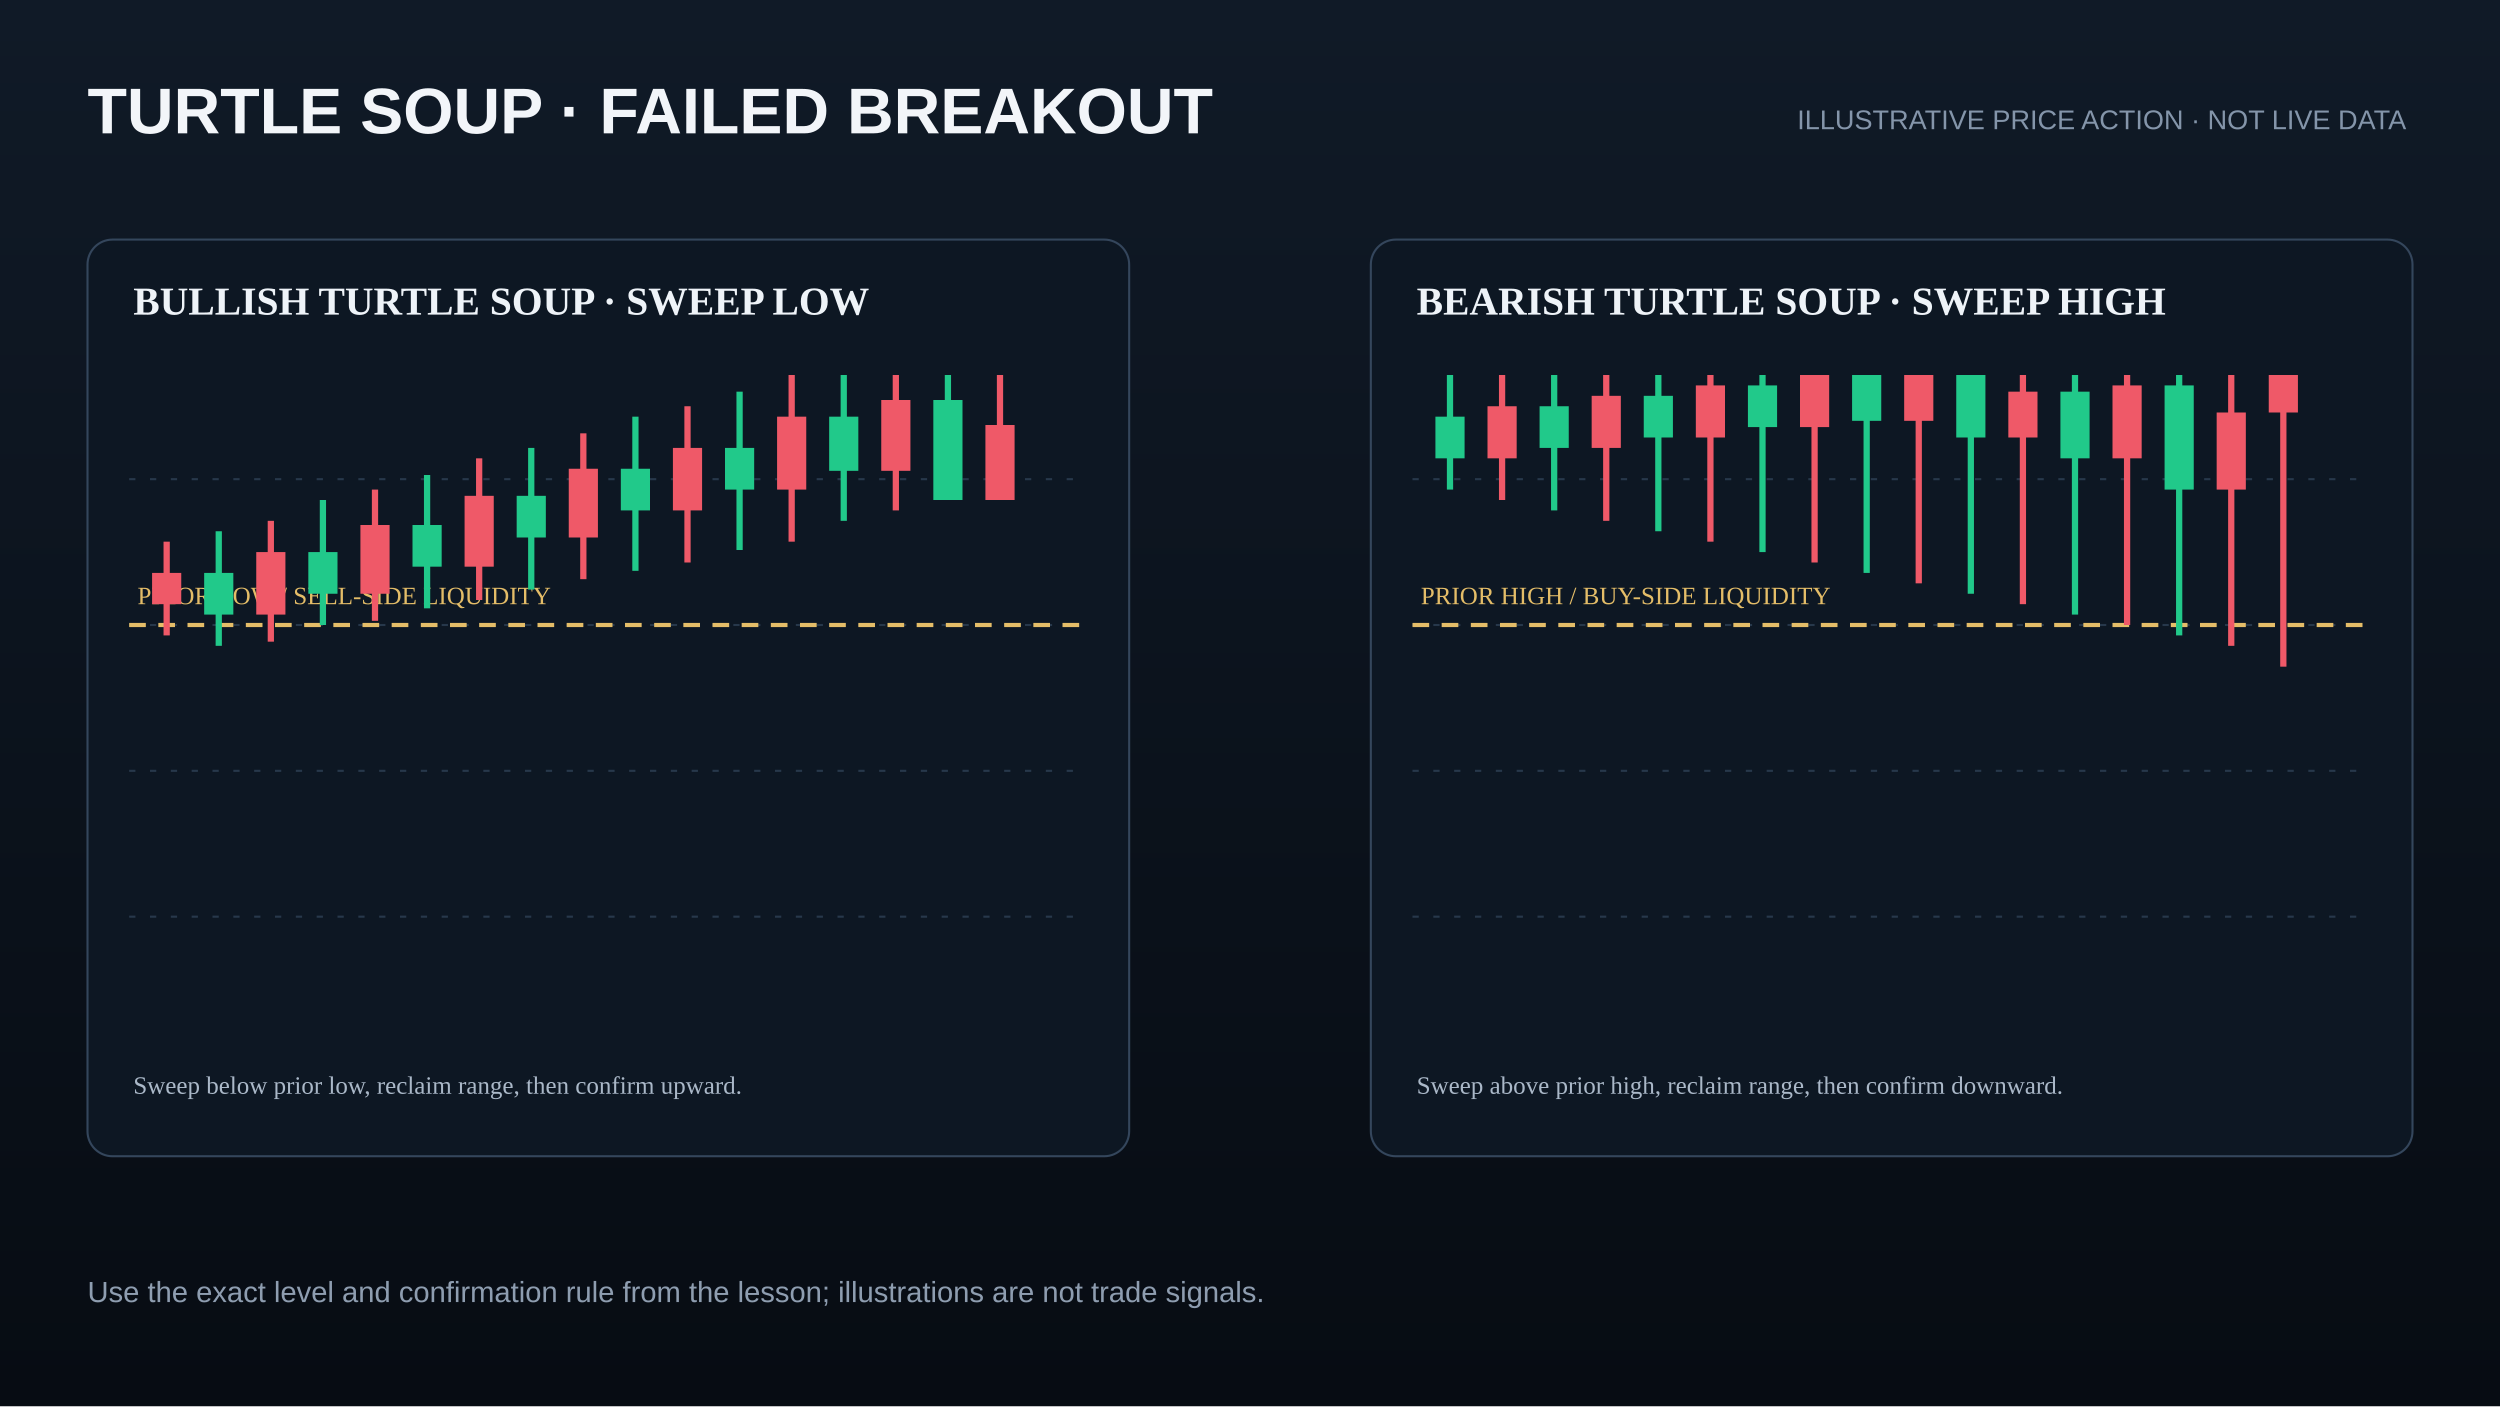
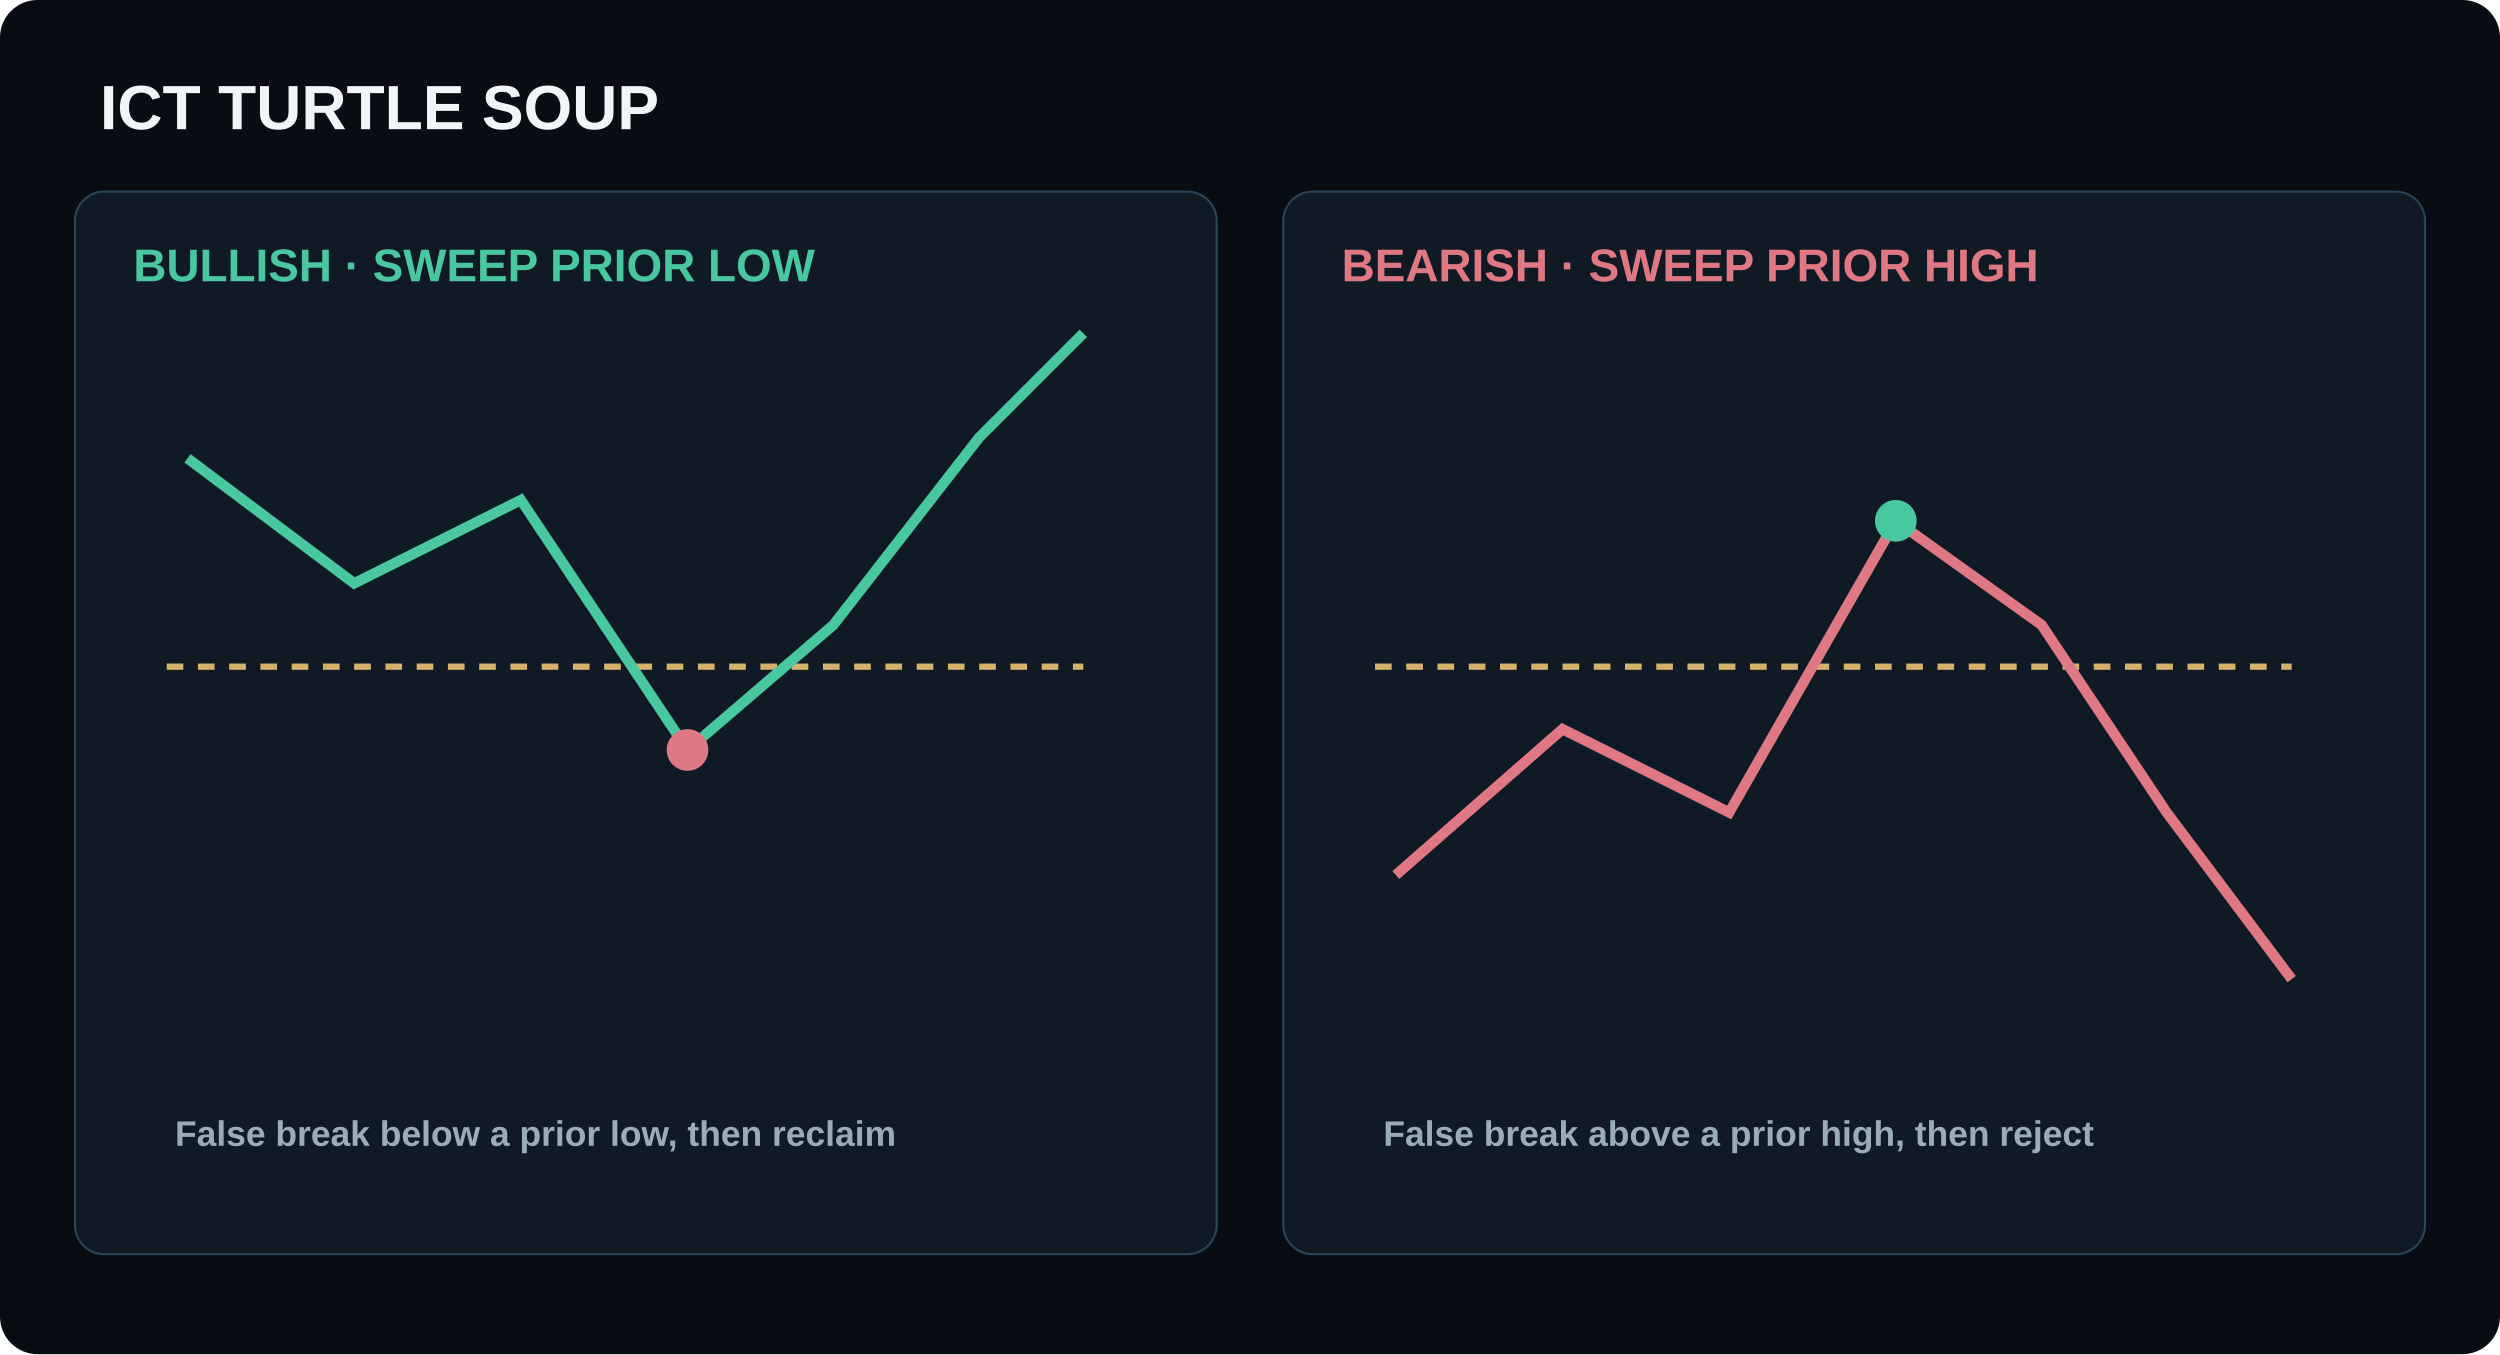
- <svg xmlns="http://www.w3.org/2000/svg" width="1200" height="675" viewBox="0 0 1200 675">
-   <defs>
-     <linearGradient id="bg" x2="0" y2="1">
-       <stop stop-color="#101a27" />
-       <stop offset="1" stop-color="#070c13" />
-     </linearGradient>
-   </defs>
-   <rect width="1200" height="675" fill="url(#bg)" />
-   <text x="42" y="64" fill="#f2f5f9" font-family="Arial,sans-serif" font-size="31" font-weight="800">TURTLE SOUP · FAILED BREAKOUT</text>
-   <text x="1155" y="62" text-anchor="end" fill="#8495aa" font-family="Arial,sans-serif" font-size="13">ILLUSTRATIVE PRICE ACTION · NOT LIVE DATA</text>
-   <g>
-     <rect x="42" y="115" width="500" height="440" rx="12" fill="#0d1723" stroke="#34465c" />
-     <text x="64" y="151" fill="#eef3f8" font-size="19" font-weight="800">BULLISH TURTLE SOUP · SWEEP LOW</text>
-     <line x1="62" y1="230" x2="522" y2="230" stroke="#27384b" stroke-dasharray="3 7" />
-     <line x1="62" y1="300" x2="522" y2="300" stroke="#27384b" stroke-dasharray="3 7" />
-     <line x1="62" y1="370" x2="522" y2="370" stroke="#27384b" stroke-dasharray="3 7" />
-     <line x1="62" y1="440" x2="522" y2="440" stroke="#27384b" stroke-dasharray="3 7" />
-     <line x1="62" y1="300" x2="522" y2="300" stroke="#e4bd68" stroke-width="2" stroke-dasharray="8 6" />
-     <text x="66" y="290" fill="#e4bd68" font-size="12">PRIOR LOW / SELL-SIDE LIQUIDITY</text>
-     <line x1="80" y1="260" x2="80" y2="305" stroke="#ef5968" stroke-width="3" />
-     <rect x="73" y="275" width="14" height="15" fill="#ef5968" />
-     <line x1="105" y1="255" x2="105" y2="310" stroke="#21c98a" stroke-width="3" />
-     <rect x="98" y="275" width="14" height="20" fill="#21c98a" />
-     <line x1="130" y1="250" x2="130" y2="308" stroke="#ef5968" stroke-width="3" />
-     <rect x="123" y="265" width="14" height="30" fill="#ef5968" />
-     <line x1="155" y1="240" x2="155" y2="300" stroke="#21c98a" stroke-width="3" />
-     <rect x="148" y="265" width="14" height="20" fill="#21c98a" />
-     <line x1="180" y1="235" x2="180" y2="298" stroke="#ef5968" stroke-width="3" />
-     <rect x="173" y="252" width="14" height="33" fill="#ef5968" />
-     <line x1="205" y1="228" x2="205" y2="292" stroke="#21c98a" stroke-width="3" />
-     <rect x="198" y="252" width="14" height="20" fill="#21c98a" />
-     <line x1="230" y1="220" x2="230" y2="288" stroke="#ef5968" stroke-width="3" />
-     <rect x="223" y="238" width="14" height="34" fill="#ef5968" />
-     <line x1="255" y1="215" x2="255" y2="283" stroke="#21c98a" stroke-width="3" />
-     <rect x="248" y="238" width="14" height="20" fill="#21c98a" />
-     <line x1="280" y1="208" x2="280" y2="278" stroke="#ef5968" stroke-width="3" />
-     <rect x="273" y="225" width="14" height="33" fill="#ef5968" />
-     <line x1="305" y1="200" x2="305" y2="274" stroke="#21c98a" stroke-width="3" />
-     <rect x="298" y="225" width="14" height="20" fill="#21c98a" />
-     <line x1="330" y1="195" x2="330" y2="270" stroke="#ef5968" stroke-width="3" />
-     <rect x="323" y="215" width="14" height="30" fill="#ef5968" />
-     <line x1="355" y1="188" x2="355" y2="264" stroke="#21c98a" stroke-width="3" />
-     <rect x="348" y="215" width="14" height="20" fill="#21c98a" />
-     <line x1="380" y1="180" x2="380" y2="260" stroke="#ef5968" stroke-width="3" />
-     <rect x="373" y="200" width="14" height="35" fill="#ef5968" />
-     <line x1="405" y1="180" x2="405" y2="250" stroke="#21c98a" stroke-width="3" />
-     <rect x="398" y="200" width="14" height="26" fill="#21c98a" />
-     <line x1="430" y1="180" x2="430" y2="245" stroke="#ef5968" stroke-width="3" />
-     <rect x="423" y="192" width="14" height="34" fill="#ef5968" />
-     <line x1="455" y1="180" x2="455" y2="235" stroke="#21c98a" stroke-width="3" />
-     <rect x="448" y="192" width="14" height="48" fill="#21c98a" />
-     <line x1="480" y1="180" x2="480" y2="230" stroke="#ef5968" stroke-width="3" />
-     <rect x="473" y="204" width="14" height="36" fill="#ef5968" />
-     <text x="64" y="525" fill="#aab8c8" font-size="12">Sweep below prior low, reclaim range, then confirm upward.</text>
+ <svg xmlns="http://www.w3.org/2000/svg" viewBox="0 0 1200 650">
+   <rect width="1200" height="650" rx="18" fill="#080d13" />
+   <text x="48" y="62" fill="#f1f5f9" font-size="30" font-family="Arial" font-weight="800">ICT TURTLE SOUP</text>
+   <g font-family="Arial" font-weight="700">
+     <rect x="36" y="92" width="548" height="510" rx="14" fill="#101a25" stroke="#2b4558" />
+     <rect x="616" y="92" width="548" height="510" rx="14" fill="#101a25" stroke="#2b4558" />
+     <text x="64" y="135" fill="#48c7a0" font-size="22">BULLISH · SWEEP PRIOR LOW</text>
+     <text x="644" y="135" fill="#e07884" font-size="22">BEARISH · SWEEP PRIOR HIGH</text>
+     <path d="M80 320 H520" stroke="#d5b16b" stroke-width="3" stroke-dasharray="8 7" />
+     <path d="M90 220 L170 280 L250 240 L330 360 L400 300 L470 210 L520 160" stroke="#48c7a0" stroke-width="5" fill="none" />
+     <circle cx="330" cy="360" r="10" fill="#e07884" />
+     <path d="M660 320 H1100" stroke="#d5b16b" stroke-width="3" stroke-dasharray="8 7" />
+     <path d="M670 420 L750 350 L830 390 L910 250 L980 300 L1040 390 L1100 470" stroke="#e07884" stroke-width="5" fill="none" />
+     <circle cx="910" cy="250" r="10" fill="#48c7a0" />
+     <text x="84" y="550" fill="#9aabba" font-size="17">False break below a prior low, then reclaim</text>
+     <text x="664" y="550" fill="#9aabba" font-size="17">False break above a prior high, then reject</text>
  </g>
-   <g>
-     <rect x="658" y="115" width="500" height="440" rx="12" fill="#0d1723" stroke="#34465c" />
-     <text x="680" y="151" fill="#eef3f8" font-size="19" font-weight="800">BEARISH TURTLE SOUP · SWEEP HIGH</text>
-     <line x1="678" y1="230" x2="1138" y2="230" stroke="#27384b" stroke-dasharray="3 7" />
-     <line x1="678" y1="300" x2="1138" y2="300" stroke="#27384b" stroke-dasharray="3 7" />
-     <line x1="678" y1="370" x2="1138" y2="370" stroke="#27384b" stroke-dasharray="3 7" />
-     <line x1="678" y1="440" x2="1138" y2="440" stroke="#27384b" stroke-dasharray="3 7" />
-     <line x1="678" y1="300" x2="1138" y2="300" stroke="#e4bd68" stroke-width="2" stroke-dasharray="8 6" />
-     <text x="682" y="290" fill="#e4bd68" font-size="12">PRIOR HIGH / BUY-SIDE LIQUIDITY</text>
-     <line x1="696" y1="180" x2="696" y2="235" stroke="#21c98a" stroke-width="3" />
-     <rect x="689" y="200" width="14" height="20" fill="#21c98a" />
-     <line x1="721" y1="180" x2="721" y2="240" stroke="#ef5968" stroke-width="3" />
-     <rect x="714" y="195" width="14" height="25" fill="#ef5968" />
-     <line x1="746" y1="180" x2="746" y2="245" stroke="#21c98a" stroke-width="3" />
-     <rect x="739" y="195" width="14" height="20" fill="#21c98a" />
-     <line x1="771" y1="180" x2="771" y2="250" stroke="#ef5968" stroke-width="3" />
-     <rect x="764" y="190" width="14" height="25" fill="#ef5968" />
-     <line x1="796" y1="180" x2="796" y2="255" stroke="#21c98a" stroke-width="3" />
-     <rect x="789" y="190" width="14" height="20" fill="#21c98a" />
-     <line x1="821" y1="180" x2="821" y2="260" stroke="#ef5968" stroke-width="3" />
-     <rect x="814" y="185" width="14" height="25" fill="#ef5968" />
-     <line x1="846" y1="180" x2="846" y2="265" stroke="#21c98a" stroke-width="3" />
-     <rect x="839" y="185" width="14" height="20" fill="#21c98a" />
-     <line x1="871" y1="180" x2="871" y2="270" stroke="#ef5968" stroke-width="3" />
-     <rect x="864" y="180" width="14" height="25" fill="#ef5968" />
-     <line x1="896" y1="180" x2="896" y2="275" stroke="#21c98a" stroke-width="3" />
-     <rect x="889" y="180" width="14" height="22" fill="#21c98a" />
-     <line x1="921" y1="180" x2="921" y2="280" stroke="#ef5968" stroke-width="3" />
-     <rect x="914" y="180" width="14" height="22" fill="#ef5968" />
-     <line x1="946" y1="180" x2="946" y2="285" stroke="#21c98a" stroke-width="3" />
-     <rect x="939" y="180" width="14" height="30" fill="#21c98a" />
-     <line x1="971" y1="180" x2="971" y2="290" stroke="#ef5968" stroke-width="3" />
-     <rect x="964" y="188" width="14" height="22" fill="#ef5968" />
-     <line x1="996" y1="180" x2="996" y2="295" stroke="#21c98a" stroke-width="3" />
-     <rect x="989" y="188" width="14" height="32" fill="#21c98a" />
-     <line x1="1021" y1="180" x2="1021" y2="300" stroke="#ef5968" stroke-width="3" />
-     <rect x="1014" y="185" width="14" height="35" fill="#ef5968" />
-     <line x1="1046" y1="180" x2="1046" y2="305" stroke="#21c98a" stroke-width="3" />
-     <rect x="1039" y="185" width="14" height="50" fill="#21c98a" />
-     <line x1="1071" y1="180" x2="1071" y2="310" stroke="#ef5968" stroke-width="3" />
-     <rect x="1064" y="198" width="14" height="37" fill="#ef5968" />
-     <line x1="1096" y1="180" x2="1096" y2="320" stroke="#ef5968" stroke-width="3" />
-     <rect x="1089" y="180" width="14" height="18" fill="#ef5968" />
-     <text x="680" y="525" fill="#aab8c8" font-size="12">Sweep above prior high, reclaim range, then confirm downward.</text>
-   </g>
-   <text x="42" y="625" fill="#8e9db0" font-family="Arial,sans-serif" font-size="14">Use the exact level and confirmation rule from the lesson; illustrations are not trade signals.</text>
</svg>
